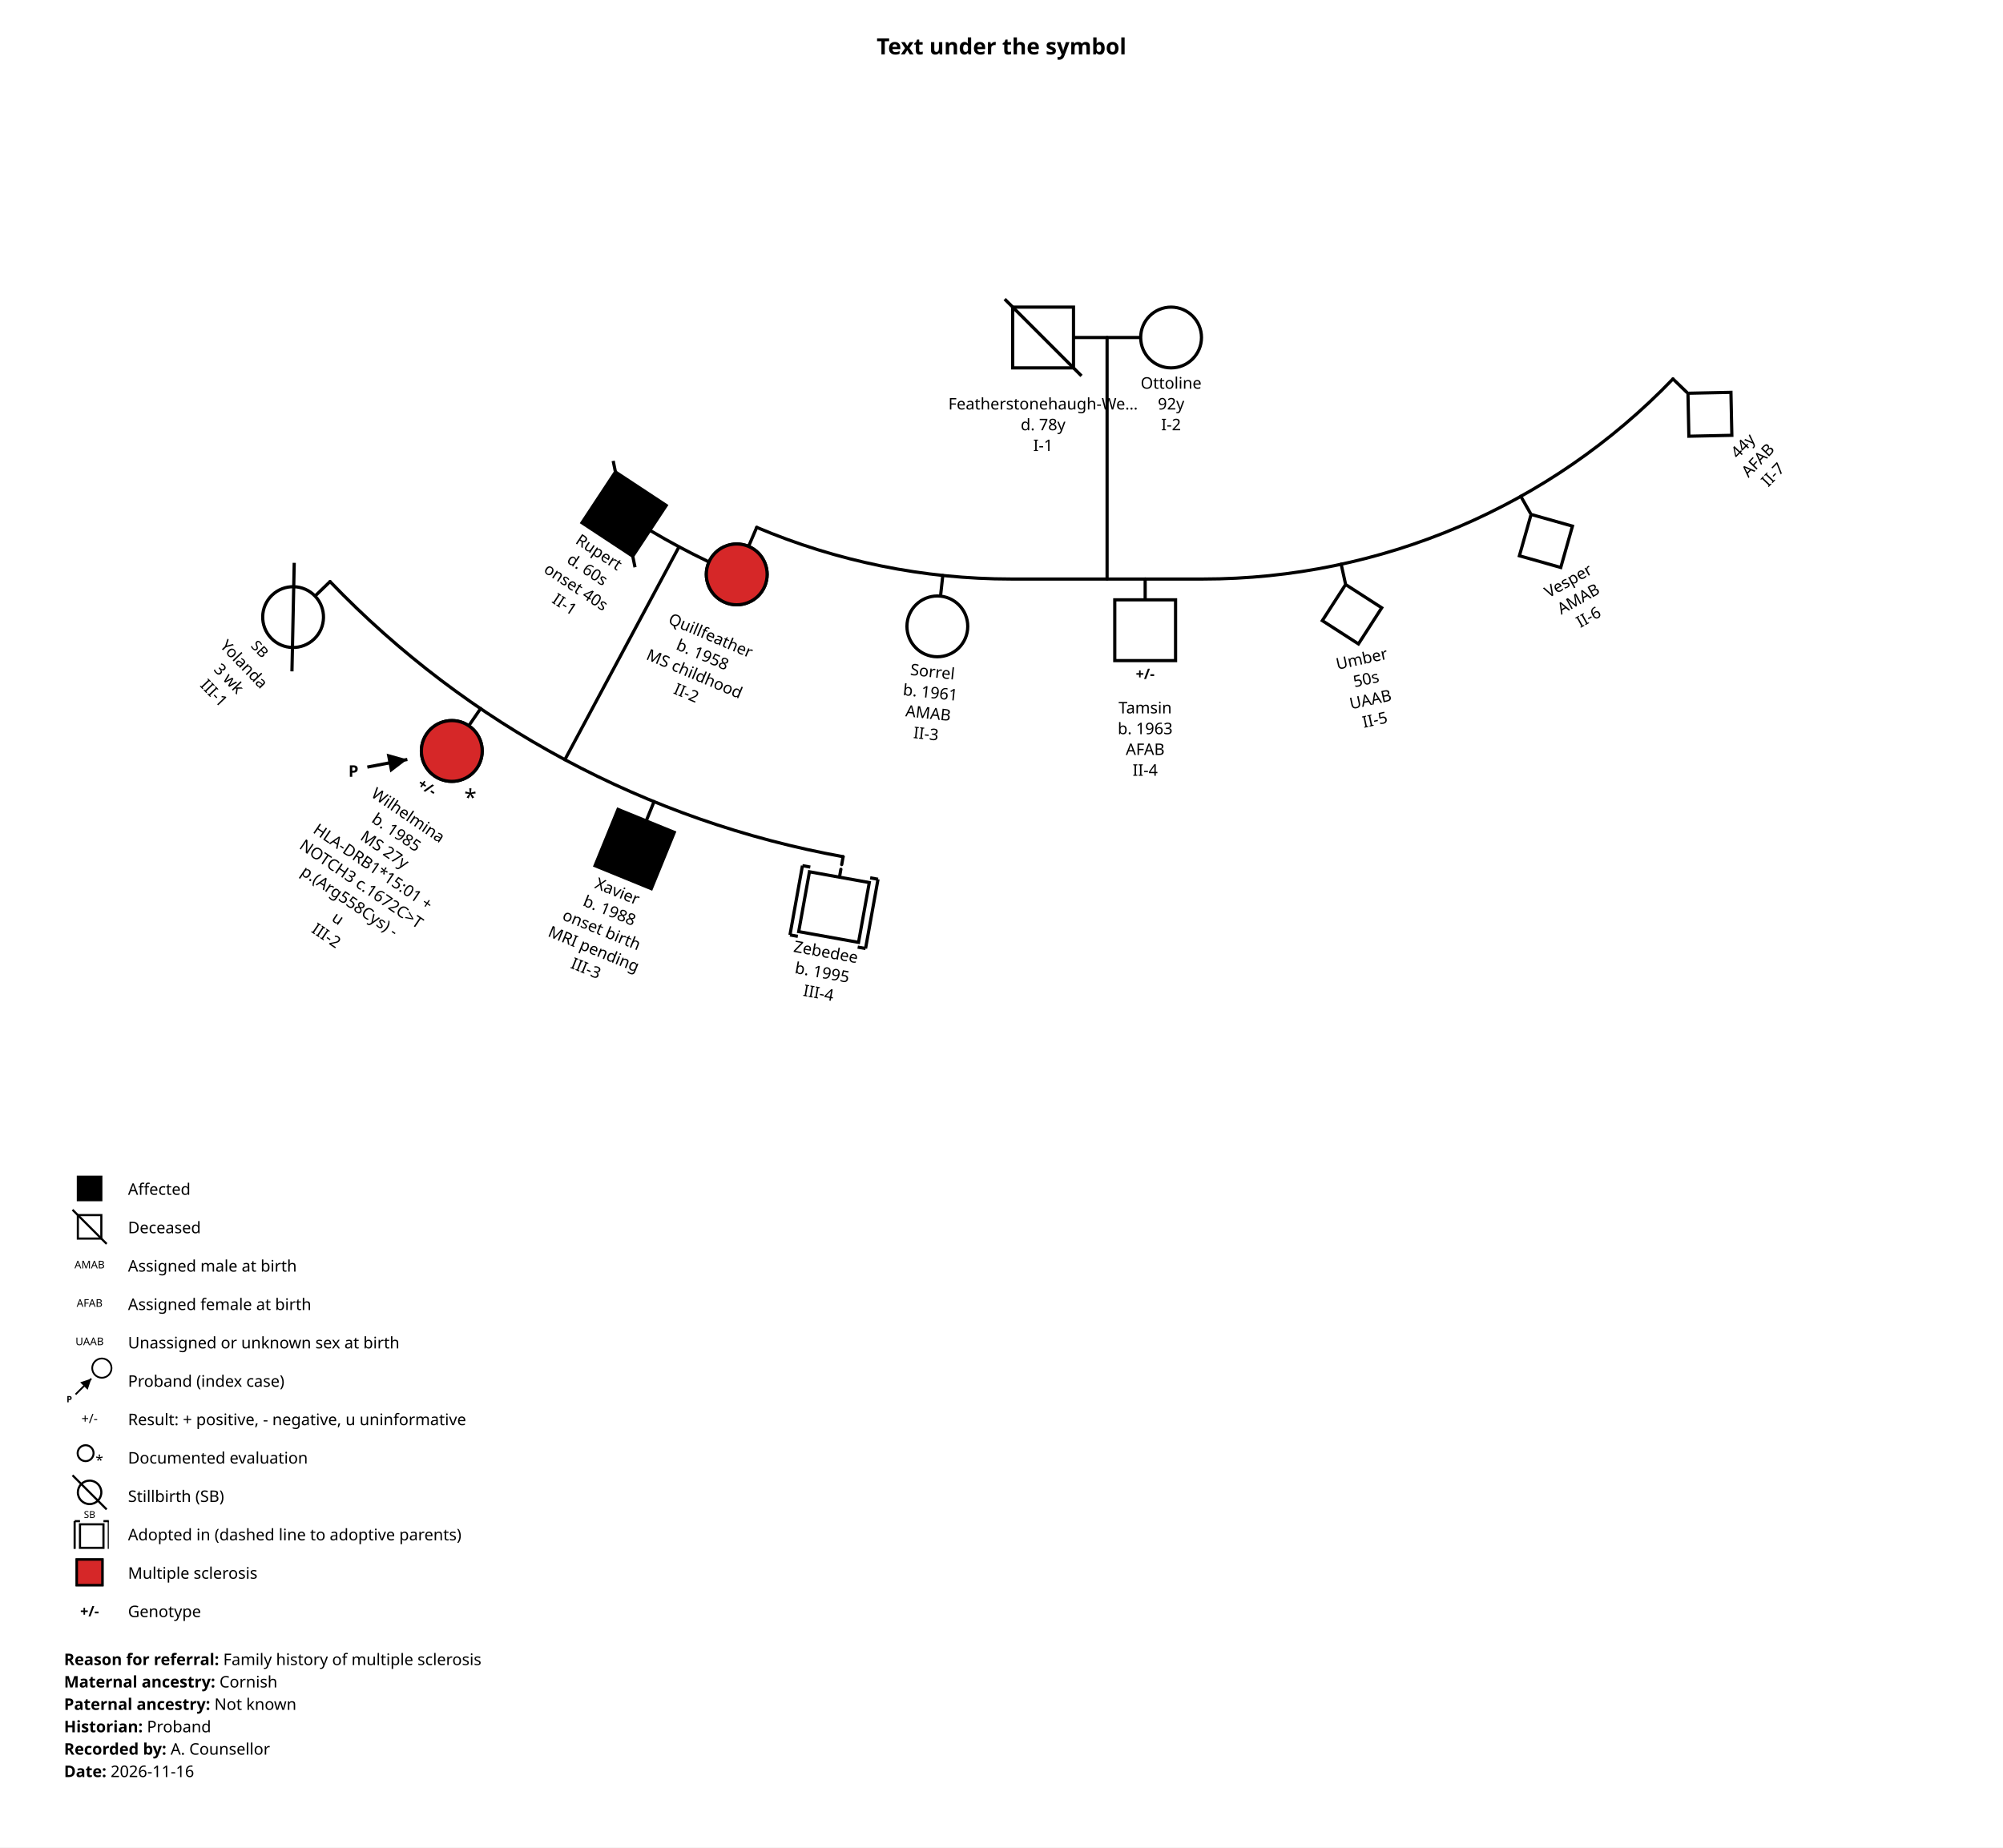
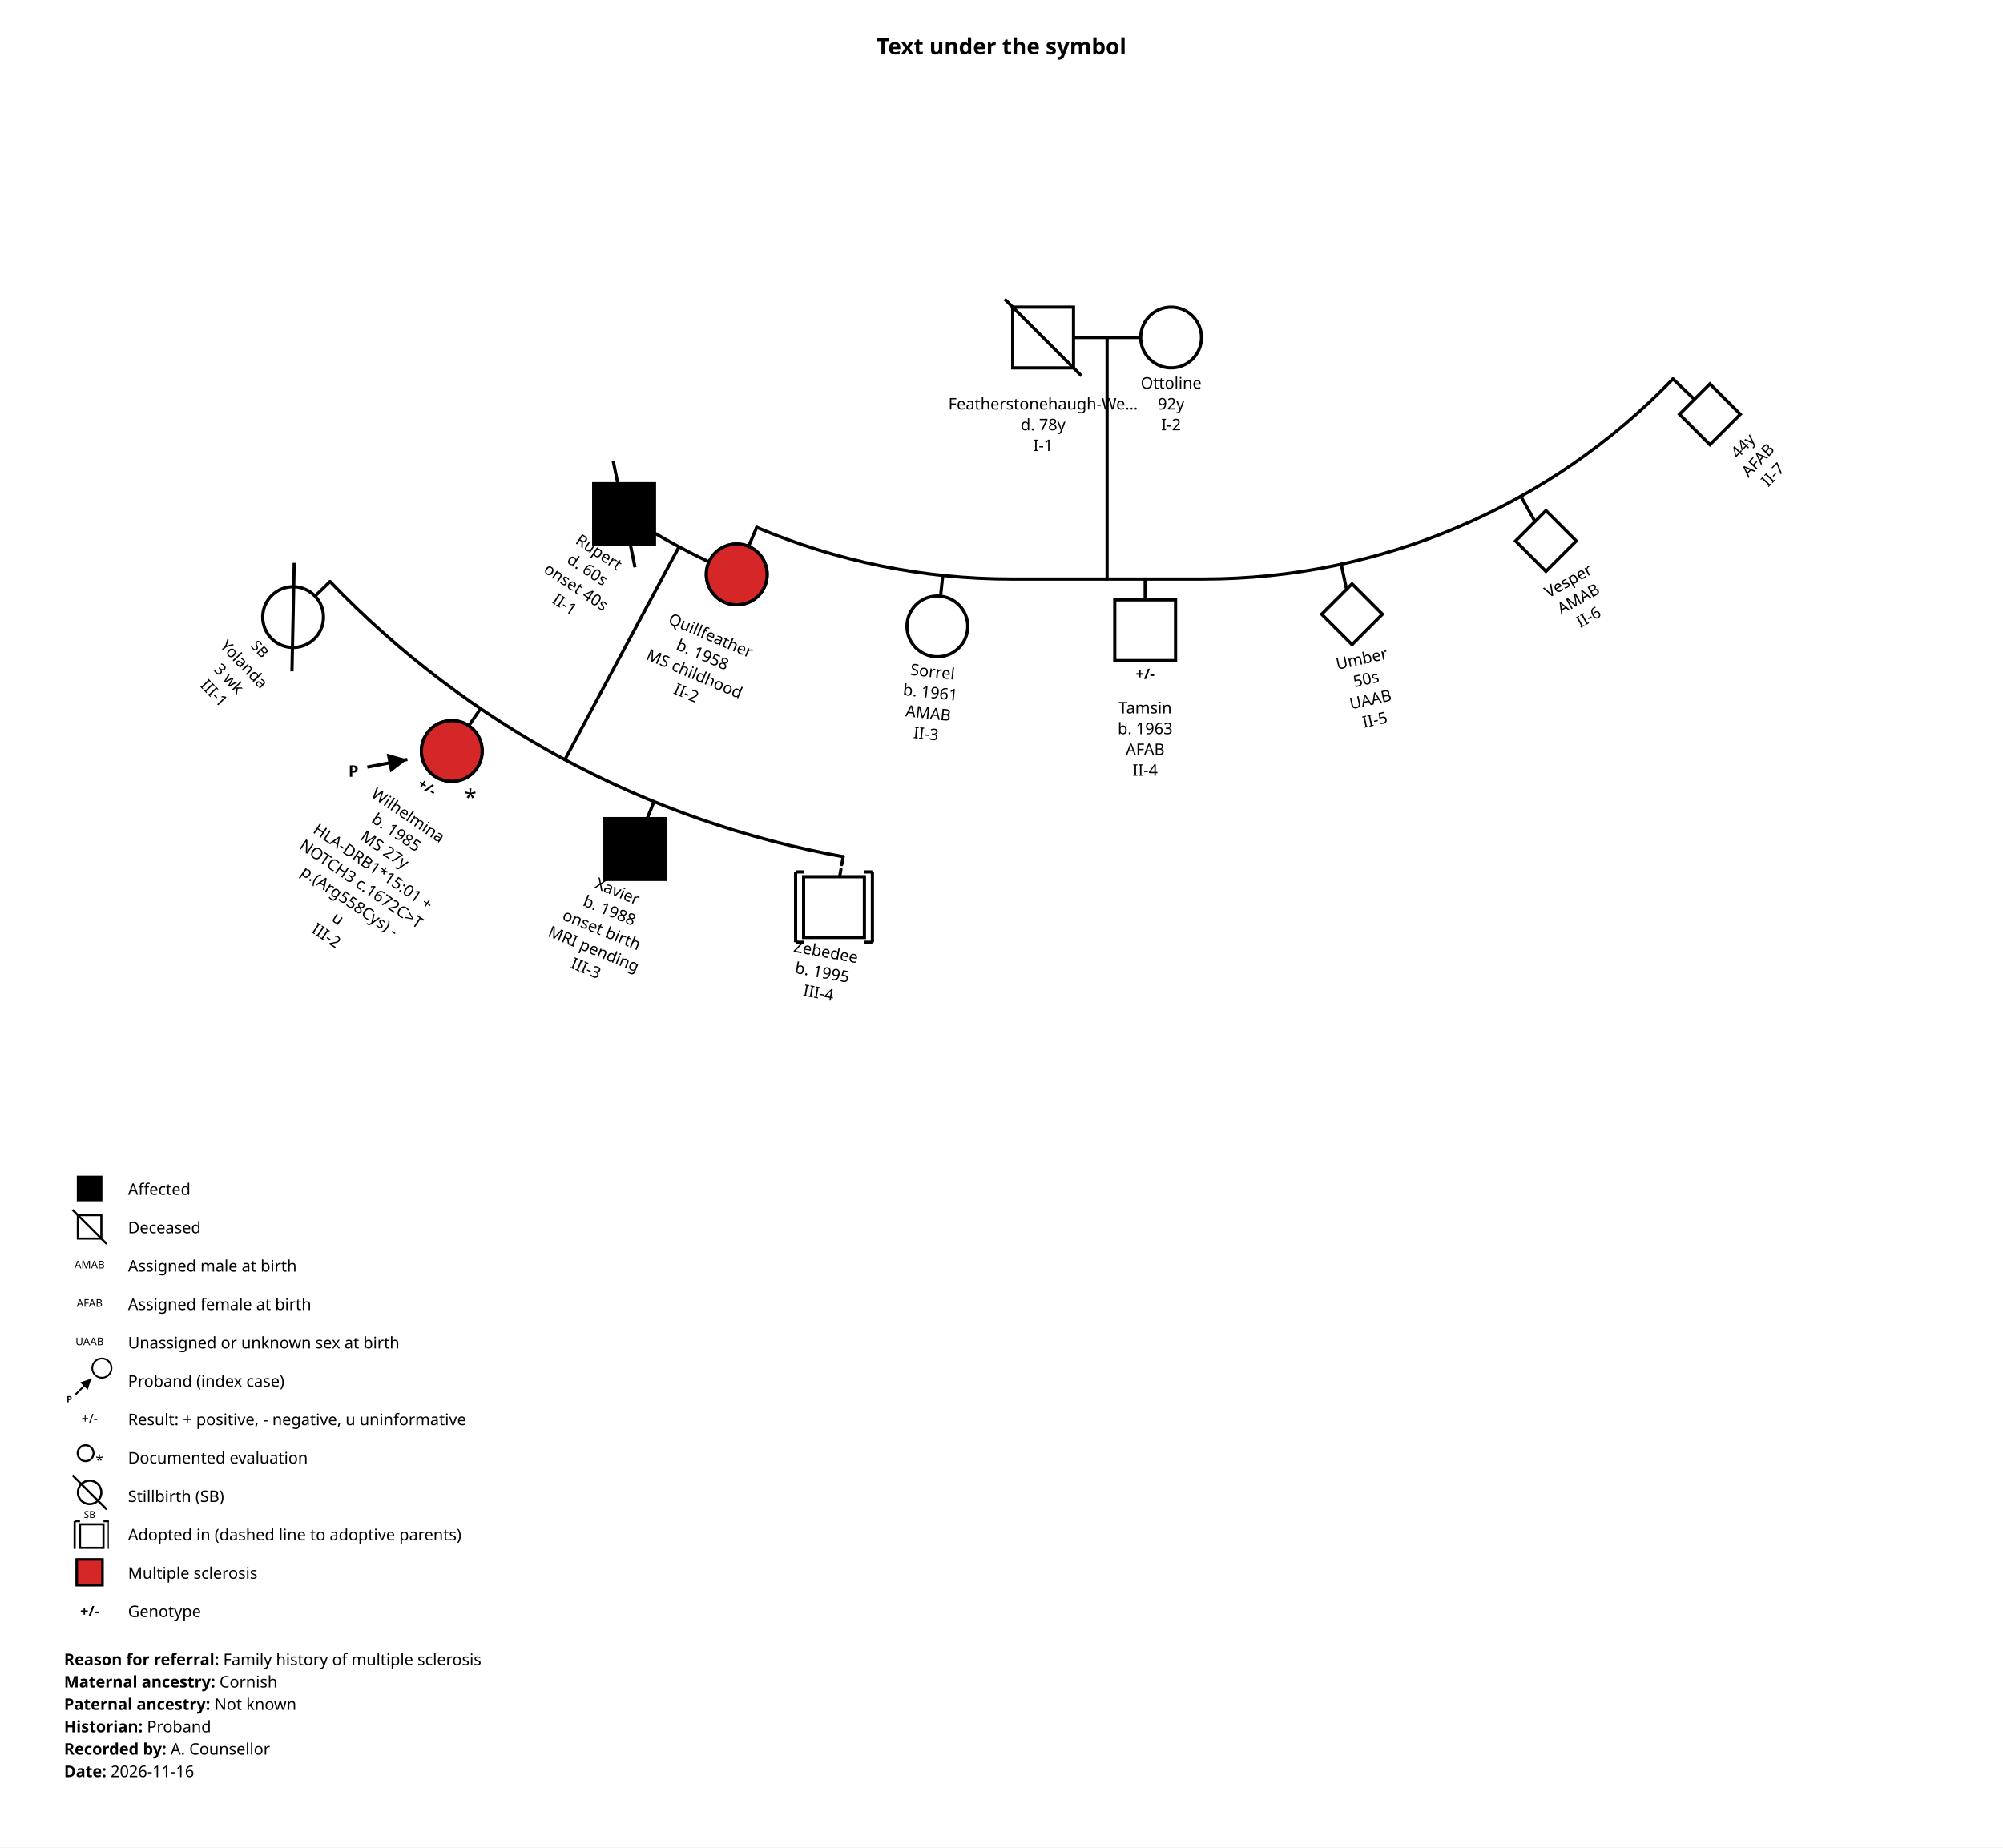
<svg xmlns="http://www.w3.org/2000/svg" width="1252" height="1155" viewBox="0 0 1252 1155">
  <defs>
    <marker id="proband-arrowhead" markerWidth="6" markerHeight="6" refX="6" refY="3" orient="auto">
      <path d="M 0 0 L 6 3 L 0 6 Z" fill="black" />
    </marker>
  </defs>
  <rect width="1252" height="1155" fill="white" />
  <g class="chart-title">
    <text x="626" y="34" text-anchor="middle" font-family="sans-serif" font-size="14" font-weight="bold" fill="black" style="user-select:none">Text under the symbol</text>
  </g>
  <g transform="translate(692 -45.2)">
    <path d="M -40 256.2 L 40 256.2" fill="none" stroke="black" stroke-width="2" stroke-linecap="round" />
    <line x1="0" y1="256.2" x2="0" y2="407.2" fill="none" stroke="black" stroke-width="2" stroke-linecap="round" />
    <path d="M -219 374.9 A 407.2 407.2 0 0 0 -60 407.2 L 60 407.2 A 407.2 407.2 0 0 0 353.7 282.1" fill="none" stroke="black" stroke-width="2" stroke-linecap="round" />
    <line x1="-219" y1="374.9" x2="-223.7" y2="385.9" fill="none" stroke="black" stroke-width="2" stroke-linecap="round" />
    <line x1="-102.7" y1="405" x2="-104" y2="416.9" fill="none" stroke="black" stroke-width="2" stroke-linecap="round" />
    <line x1="23.8" y1="407.2" x2="23.8" y2="419.2" fill="none" stroke="black" stroke-width="2" stroke-linecap="round" />
-     <line x1="146.3" y1="397.9" x2="148.9" y2="409.7" fill="none" stroke="black" stroke-width="2" stroke-linecap="round" />
-     <line x1="258.6" y1="355.5" x2="264.5" y2="365.9" fill="none" stroke="black" stroke-width="2" stroke-linecap="round" />
-     <line x1="353.7" y1="282.1" x2="362.3" y2="290.4" fill="none" stroke="black" stroke-width="2" stroke-linecap="round" />
+     <line x1="146.3" y1="397.9" x2="149.5" y2="412.8" fill="none" stroke="black" stroke-width="2" stroke-linecap="round" />
+     <line x1="258.6" y1="355.5" x2="267.1" y2="370.6" fill="none" stroke="black" stroke-width="2" stroke-linecap="round" />
+     <line x1="353.7" y1="282.1" x2="366.6" y2="294.4" fill="none" stroke="black" stroke-width="2" stroke-linecap="round" />
    <path d="M -301.9 366.6 A 439.2 439.2 0 0 0 -231.5 404.3" fill="none" stroke="black" stroke-width="2" stroke-linecap="round" />
    <line x1="-267.6" y1="387.1" x2="-338.9" y2="520.1" fill="none" stroke="black" stroke-width="2" stroke-linecap="round" />
    <path d="M -485.7 408.8 A 590.2 590.2 0 0 0 -165 580.8" fill="none" stroke="black" stroke-width="2" stroke-linecap="round" />
    <line x1="-485.7" y1="408.8" x2="-494.3" y2="417.1" fill="none" stroke="black" stroke-width="2" stroke-linecap="round" />
    <line x1="-391.6" y1="488.2" x2="-398.4" y2="498.1" fill="none" stroke="black" stroke-width="2" stroke-linecap="round" />
-     <line x1="-283.2" y1="546.4" x2="-287.7" y2="557.5" fill="none" stroke="black" stroke-width="2" stroke-linecap="round" />
-     <line x1="-165" y1="580.8" x2="-167.1" y2="592.6" fill="none" stroke="black" stroke-width="2" stroke-linecap="round" stroke-dasharray="5 3" />
+     <line x1="-283.2" y1="546.4" x2="-287.1" y2="556" fill="none" stroke="black" stroke-width="2" stroke-linecap="round" />
+     <line x1="-165" y1="580.8" x2="-167" y2="592.3" fill="none" stroke="black" stroke-width="2" stroke-linecap="round" stroke-dasharray="5 3" />
    <g transform="translate(-40 256.2) rotate(0)">
      <g transform="translate(-20 -20)">
        <g transform="translate(20 20)" style="user-select:none">
          <g data-name-label="true" pointer-events="none">
            <text x="0" y="32" text-anchor="middle" font-family="sans-serif" font-size="10" fill="black" />
            <text x="0" y="45" text-anchor="middle" font-family="sans-serif" font-size="10" fill="black">Featherstonehaugh-We…</text>
          </g>
          <g data-detail-label="true" pointer-events="none">
            <rect x="-19.4" y="48" width="38.8" height="26" fill="white" />
            <text x="0" y="58" text-anchor="middle" font-family="sans-serif" font-size="10" fill="black">d. 78y</text>
            <text x="0" y="71" text-anchor="middle" font-family="sans-serif" font-size="10" fill="black">I-1</text>
          </g>
        </g>
        <g>
          <g>
            <rect x="1" y="1" width="38" height="38" stroke="black" stroke-width="2" fill="white" />
          </g>
        </g>
        <line x1="-4" y1="-4" x2="44" y2="44" stroke="black" stroke-width="2" />
      </g>
    </g>
    <g transform="translate(40 256.2) rotate(0)">
      <g transform="translate(-20 -20)">
        <g transform="translate(20 20)" style="user-select:none">
          <g data-name-label="true" pointer-events="none">
            <text x="0" y="32" text-anchor="middle" font-family="sans-serif" font-size="10" fill="black">Ottoline</text>
          </g>
          <g data-detail-label="true" pointer-events="none">
            <rect x="-10.7" y="35" width="21.4" height="26" fill="white" />
            <text x="0" y="45" text-anchor="middle" font-family="sans-serif" font-size="10" fill="black">92y</text>
            <text x="0" y="58" text-anchor="middle" font-family="sans-serif" font-size="10" fill="black">I-2</text>
          </g>
        </g>
        <g>
          <g>
            <circle cx="20" cy="20" r="19" stroke="black" stroke-width="2" fill="white" />
          </g>
        </g>
      </g>
    </g>
    <g transform="translate(376.8 304.2) rotate(-46.2)">
      <g transform="translate(-20 -20)">
        <g transform="translate(20 20)" style="user-select:none">
          <g data-detail-label="true" pointer-events="none">
            <rect x="-13.6" y="22" width="27.2" height="39" fill="white" />
            <text x="0" y="32" text-anchor="middle" font-family="sans-serif" font-size="10" fill="black">44y</text>
            <text x="0" y="45" text-anchor="middle" font-family="sans-serif" font-size="10" fill="black">AFAB</text>
            <text x="0" y="58" text-anchor="middle" font-family="sans-serif" font-size="10" fill="black">II-7</text>
          </g>
        </g>
        <g>
-           <g>
-             <polygon points="20,1 39,20 20,39 1,20" stroke="black" stroke-width="2" fill="white" />
+           <g transform="rotate(-43.8 20 20)">
+             <g>
+               <polygon points="20,1 39,20 20,39 1,20" stroke="black" stroke-width="2" fill="white" />
+             </g>
          </g>
        </g>
      </g>
    </g>
    <g transform="translate(274.3 383.4) rotate(-29.2)">
      <g transform="translate(-20 -20)">
        <g transform="translate(20 20)" style="user-select:none">
          <g data-name-label="true" pointer-events="none">
            <text x="0" y="32" text-anchor="middle" font-family="sans-serif" font-size="10" fill="black">Vesper</text>
          </g>
          <g data-detail-label="true" pointer-events="none">
            <rect x="-13.6" y="35" width="27.2" height="26" fill="white" />
            <text x="0" y="45" text-anchor="middle" font-family="sans-serif" font-size="10" fill="black">AMAB</text>
            <text x="0" y="58" text-anchor="middle" font-family="sans-serif" font-size="10" fill="black">II-6</text>
          </g>
        </g>
        <g>
-           <g>
-             <polygon points="20,1 39,20 20,39 1,20" stroke="black" stroke-width="2" fill="white" />
+           <g transform="rotate(29.2 20 20)">
+             <g>
+               <polygon points="20,1 39,20 20,39 1,20" stroke="black" stroke-width="2" fill="white" />
+             </g>
          </g>
        </g>
      </g>
    </g>
    <g transform="translate(153.1 429.2) rotate(-12.2)">
      <g transform="translate(-20 -20)">
        <g transform="translate(20 20)" style="user-select:none">
          <g data-name-label="true" pointer-events="none">
            <text x="0" y="32" text-anchor="middle" font-family="sans-serif" font-size="10" fill="black">Umber</text>
          </g>
          <g data-detail-label="true" pointer-events="none">
            <rect x="-13.6" y="35" width="27.2" height="39" fill="white" />
            <text x="0" y="45" text-anchor="middle" font-family="sans-serif" font-size="10" fill="black">50s</text>
            <text x="0" y="58" text-anchor="middle" font-family="sans-serif" font-size="10" fill="black">UAAB</text>
            <text x="0" y="71" text-anchor="middle" font-family="sans-serif" font-size="10" fill="black">II-5</text>
          </g>
        </g>
        <g>
-           <g>
-             <polygon points="20,1 39,20 20,39 1,20" stroke="black" stroke-width="2" fill="white" />
+           <g transform="rotate(12.2 20 20)">
+             <g>
+               <polygon points="20,1 39,20 20,39 1,20" stroke="black" stroke-width="2" fill="white" />
+             </g>
          </g>
        </g>
      </g>
    </g>
    <g transform="translate(23.8 439.2) rotate(0)">
      <g transform="translate(-20 -20)">
        <g transform="translate(20 20)" style="user-select:none">
          <g data-name-label="true" pointer-events="none">
            <text x="0" y="52" text-anchor="middle" font-family="sans-serif" font-size="10" fill="black">Tamsin</text>
          </g>
          <g data-detail-label="true" pointer-events="none">
            <rect x="-22.3" y="55" width="44.6" height="39" fill="white" />
            <text x="0" y="65" text-anchor="middle" font-family="sans-serif" font-size="10" fill="black">b. 1963</text>
            <text x="0" y="78" text-anchor="middle" font-family="sans-serif" font-size="10" fill="black">AFAB</text>
            <text x="0" y="91" text-anchor="middle" font-family="sans-serif" font-size="10" fill="black">II-4</text>
          </g>
        </g>
        <g>
          <g>
            <rect x="1" y="1" width="38" height="38" stroke="black" stroke-width="2" fill="white" />
          </g>
        </g>
        <g>
          <text x="20" y="50.5" text-anchor="middle" font-family="sans-serif" font-size="9" font-weight="bold" fill="#000000">+/-</text>
        </g>
      </g>
    </g>
    <g transform="translate(-106.1 436.8) rotate(6)">
      <g transform="translate(-20 -20)">
        <g transform="translate(20 20)" style="user-select:none">
          <g data-name-label="true" pointer-events="none">
            <text x="0" y="32" text-anchor="middle" font-family="sans-serif" font-size="10" fill="black">Sorrel</text>
          </g>
          <g data-detail-label="true" pointer-events="none">
            <rect x="-22.3" y="35" width="44.6" height="39" fill="white" />
            <text x="0" y="45" text-anchor="middle" font-family="sans-serif" font-size="10" fill="black">b. 1961</text>
            <text x="0" y="58" text-anchor="middle" font-family="sans-serif" font-size="10" fill="black">AMAB</text>
            <text x="0" y="71" text-anchor="middle" font-family="sans-serif" font-size="10" fill="black">II-3</text>
          </g>
        </g>
        <g>
          <g>
            <circle cx="20" cy="20" r="19" stroke="black" stroke-width="2" fill="white" />
          </g>
        </g>
      </g>
    </g>
    <g transform="translate(-301.9 366.6) rotate(33.4)">
      <g transform="translate(-20 -20)">
        <g transform="translate(20 20)" style="user-select:none">
          <g data-name-label="true" pointer-events="none">
            <text x="0" y="32" text-anchor="middle" font-family="sans-serif" font-size="10" fill="black">Rupert</text>
          </g>
          <g data-detail-label="true" pointer-events="none">
            <rect x="-28.1" y="35" width="56.2" height="39" fill="white" />
            <text x="0" y="45" text-anchor="middle" font-family="sans-serif" font-size="10" fill="black">d. 60s</text>
            <text x="0" y="58" text-anchor="middle" font-family="sans-serif" font-size="10" fill="black">onset 40s</text>
            <text x="0" y="71" text-anchor="middle" font-family="sans-serif" font-size="10" fill="black">II-1</text>
          </g>
        </g>
        <g>
-           <g>
-             <rect x="1" y="1" width="38" height="38" stroke="black" stroke-width="2" fill="black" />
+           <g transform="rotate(-33.4 20 20)">
+             <g>
+               <rect x="1" y="1" width="38" height="38" stroke="black" stroke-width="2" fill="black" />
+             </g>
          </g>
        </g>
        <line x1="-4" y1="-4" x2="44" y2="44" stroke="black" stroke-width="2" />
      </g>
    </g>
    <g transform="translate(-231.5 404.3) rotate(23)">
      <g transform="translate(-20 -20)">
        <g transform="translate(20 20)" style="user-select:none">
          <g data-name-label="true" pointer-events="none">
            <text x="0" y="32" text-anchor="middle" font-family="sans-serif" font-size="10" fill="black" />
            <text x="0" y="45" text-anchor="middle" font-family="sans-serif" font-size="10" fill="black">Quillfeather</text>
          </g>
          <g data-detail-label="true" pointer-events="none">
            <rect x="-36.8" y="48" width="73.6" height="39" fill="white" />
            <text x="0" y="58" text-anchor="middle" font-family="sans-serif" font-size="10" fill="black">b. 1958</text>
            <text x="0" y="71" text-anchor="middle" font-family="sans-serif" font-size="10" fill="black">MS childhood</text>
            <text x="0" y="84" text-anchor="middle" font-family="sans-serif" font-size="10" fill="black">II-2</text>
          </g>
        </g>
        <g>
          <g>
            <clipPath id="symbol-clip-8">
              <circle cx="20" cy="20" r="19" />
            </clipPath>
            <circle cx="20" cy="20" r="19" stroke="black" stroke-width="2" fill="white" />
            <g clip-path="url(#symbol-clip-8)">
              <g>
                <g data-tag-fill="solid">
                  <path d="M -20 20 A 40 40 0 1 1 60 20 A 40 40 0 1 1 -20 20 Z" fill="#d62728" />
                </g>
              </g>
            </g>
            <circle cx="20" cy="20" r="19" stroke="black" stroke-width="2" fill="none" />
          </g>
        </g>
      </g>
    </g>
    <g transform="translate(-170.7 612.3) rotate(10.2)">
      <g transform="translate(-20 -20)">
        <g transform="translate(20 20)" style="user-select:none">
          <g data-name-label="true" pointer-events="none">
            <text x="0" y="32" text-anchor="middle" font-family="sans-serif" font-size="10" fill="black">Zebedee</text>
          </g>
          <g data-detail-label="true" pointer-events="none">
            <rect x="-22.3" y="35" width="44.6" height="26" fill="white" />
            <text x="0" y="45" text-anchor="middle" font-family="sans-serif" font-size="10" fill="black">b. 1995</text>
            <text x="0" y="58" text-anchor="middle" font-family="sans-serif" font-size="10" fill="black">III-4</text>
          </g>
        </g>
        <g>
-           <g data-adopted="in">
-             <line x1="-4" y1="-2" x2="-4" y2="42" stroke="black" stroke-width="2" />
-             <line x1="-4" y1="-2" x2="1" y2="-2" stroke="black" stroke-width="2" />
-             <line x1="-4" y1="42" x2="1" y2="42" stroke="black" stroke-width="2" />
-             <line x1="44" y1="-2" x2="44" y2="42" stroke="black" stroke-width="2" />
-             <line x1="44" y1="-2" x2="39" y2="-2" stroke="black" stroke-width="2" />
-             <line x1="44" y1="42" x2="39" y2="42" stroke="black" stroke-width="2" />
-           </g>
-           <g>
-             <rect x="1" y="1" width="38" height="38" stroke="black" stroke-width="2" fill="white" />
+           <g transform="rotate(-10.2 20 20)">
+             <g data-adopted="in">
+               <line x1="-4" y1="-2" x2="-4" y2="42" stroke="black" stroke-width="2" />
+               <line x1="-4" y1="-2" x2="1" y2="-2" stroke="black" stroke-width="2" />
+               <line x1="-4" y1="42" x2="1" y2="42" stroke="black" stroke-width="2" />
+               <line x1="44" y1="-2" x2="44" y2="42" stroke="black" stroke-width="2" />
+               <line x1="44" y1="-2" x2="39" y2="-2" stroke="black" stroke-width="2" />
+               <line x1="44" y1="42" x2="39" y2="42" stroke="black" stroke-width="2" />
+             </g>
+             <g>
+               <rect x="1" y="1" width="38" height="38" stroke="black" stroke-width="2" fill="white" />
+             </g>
          </g>
        </g>
      </g>
    </g>
    <g transform="translate(-295.3 576) rotate(22.2)">
      <g transform="translate(-20 -20)">
        <g transform="translate(20 20)" style="user-select:none">
          <g data-name-label="true" pointer-events="none">
            <text x="0" y="32" text-anchor="middle" font-family="sans-serif" font-size="10" fill="black">Xavier</text>
          </g>
          <g data-detail-label="true" pointer-events="none">
            <rect x="-33.9" y="35" width="67.8" height="52" fill="white" />
            <text x="0" y="45" text-anchor="middle" font-family="sans-serif" font-size="10" fill="black">b. 1988</text>
            <text x="0" y="58" text-anchor="middle" font-family="sans-serif" font-size="10" fill="black">onset birth</text>
            <text x="0" y="71" text-anchor="middle" font-family="sans-serif" font-size="10" fill="black">MRI pending</text>
            <text x="0" y="84" text-anchor="middle" font-family="sans-serif" font-size="10" fill="black">III-3</text>
          </g>
        </g>
        <g>
-           <g>
-             <rect x="1" y="1" width="38" height="38" stroke="black" stroke-width="2" fill="black" />
+           <g transform="rotate(-22.2 20 20)">
+             <g>
+               <rect x="1" y="1" width="38" height="38" stroke="black" stroke-width="2" fill="black" />
+             </g>
          </g>
        </g>
      </g>
    </g>
    <g transform="translate(-409.6 514.7) rotate(34.2)">
      <g transform="translate(-20 -20)">
        <g transform="translate(20 20)" style="user-select:none">
          <g data-name-label="true" pointer-events="none">
            <text x="0" y="52" text-anchor="middle" font-family="sans-serif" font-size="10" fill="black">Wilhelmina</text>
          </g>
          <g data-detail-label="true" pointer-events="none">
            <rect x="-48.4" y="55" width="96.8" height="91" fill="white" />
            <text x="0" y="65" text-anchor="middle" font-family="sans-serif" font-size="10" fill="black">b. 1985</text>
            <text x="0" y="78" text-anchor="middle" font-family="sans-serif" font-size="10" fill="black">MS 27y</text>
            <text x="0" y="91" text-anchor="middle" font-family="sans-serif" font-size="10" fill="black">HLA-DRB1*15:01 +</text>
            <text x="0" y="104" text-anchor="middle" font-family="sans-serif" font-size="10" fill="black">NOTCH3 c.1672C&gt;T</text>
            <text x="0" y="117" text-anchor="middle" font-family="sans-serif" font-size="10" fill="black">p.(Arg558Cys) -</text>
            <text x="0" y="130" text-anchor="middle" font-family="sans-serif" font-size="10" fill="black">u</text>
            <text x="0" y="143" text-anchor="middle" font-family="sans-serif" font-size="10" fill="black">III-2</text>
          </g>
        </g>
        <g>
          <g>
            <clipPath id="symbol-clip-11">
              <circle cx="20" cy="20" r="19" />
            </clipPath>
            <circle cx="20" cy="20" r="19" stroke="black" stroke-width="2" fill="white" />
            <g clip-path="url(#symbol-clip-11)">
              <g>
                <g data-tag-fill="solid">
                  <path d="M -20 20 A 40 40 0 1 1 60 20 A 40 40 0 1 1 -20 20 Z" fill="#d62728" />
                </g>
              </g>
            </g>
            <circle cx="20" cy="20" r="19" stroke="black" stroke-width="2" fill="none" />
          </g>
        </g>
        <g data-arrow="proband">
          <line x1="-18" y1="58" x2="0" y2="40" stroke="black" stroke-width="2" marker-end="url(#proband-arrowhead)" />
          <rect x="-30" y="58" width="8.5" height="10" fill="white" transform="rotate(-34.2 -22 62)" />
          <text data-proband-letter="true" x="-22" y="67" transform="rotate(-34.2 -22 62)" text-anchor="end" font-family="sans-serif" font-size="10" font-weight="bold" fill="black" style="user-select:none">P</text>
        </g>
        <text data-documented-evaluation="true" x="41" y="43" transform="rotate(-34.2 44.5 36)" font-family="sans-serif" font-size="14" fill="black" style="user-select:none">*</text>
        <g>
          <text x="20" y="50.5" text-anchor="middle" font-family="sans-serif" font-size="9" font-weight="bold" fill="#000000">+/-</text>
        </g>
      </g>
    </g>
    <g transform="translate(-508.8 431) rotate(46.2)">
      <g transform="translate(-20 -20)">
        <g transform="translate(20 20)" style="user-select:none">
          <g data-name-label="true" pointer-events="none">
            <text x="0" y="46" text-anchor="middle" font-family="sans-serif" font-size="10" fill="black">Yolanda</text>
          </g>
          <g data-detail-label="true" pointer-events="none">
            <rect x="-16.5" y="49" width="33" height="26" fill="white" />
            <text x="0" y="59" text-anchor="middle" font-family="sans-serif" font-size="10" fill="black">3 wk</text>
            <text x="0" y="72" text-anchor="middle" font-family="sans-serif" font-size="10" fill="black">III-1</text>
          </g>
        </g>
        <g>
          <g>
            <circle cx="20" cy="20" r="19" stroke="black" stroke-width="2" fill="white" />
          </g>
          <g>
            <line x1="-4" y1="-4" x2="44" y2="44" stroke="black" stroke-width="2" />
          </g>
          <text x="20" y="52" text-anchor="middle" font-family="sans-serif" font-size="9" fill="black" style="pointer-events:none;user-select:none">SB</text>
        </g>
      </g>
    </g>
    <g class="consanguinity-labels">
</g>
  </g>
  <g class="pedigree-key" transform="translate(0 731)">
    <g transform="translate(56 12) scale(0.667) translate(-14 -14)">
      <svg width="28" height="28" viewBox="-2 -2 28 28">
        <rect x="1" y="1" width="22" height="22" stroke="black" stroke-width="2" fill="black" />
      </svg>
    </g>
    <text x="80" y="16" font-family="sans-serif" font-size="10" fill="black">Affected</text>
    <g transform="translate(56 36) scale(0.667) translate(-18 -18)">
      <svg width="36" height="36" viewBox="-6 -6 36 36">
        <rect x="1" y="1" width="22" height="22" stroke="black" stroke-width="2" fill="white" />
        <line x1="-4" y1="-4" x2="28" y2="28" stroke="black" stroke-width="2" />
      </svg>
    </g>
    <text x="80" y="40" font-family="sans-serif" font-size="10" fill="black">Deceased</text>
    <g transform="translate(56 60) scale(0.667) translate(-14 -14)">
      <svg width="28" height="28" viewBox="0 0 28 28">
        <text x="14" y="17" text-anchor="middle" font-family="sans-serif" font-size="10" fill="black">AMAB</text>
      </svg>
    </g>
    <text x="80" y="64" font-family="sans-serif" font-size="10" fill="black">Assigned male at birth</text>
    <g transform="translate(56 84) scale(0.667) translate(-14 -14)">
      <svg width="28" height="28" viewBox="0 0 28 28">
        <text x="14" y="17" text-anchor="middle" font-family="sans-serif" font-size="10" fill="black">AFAB</text>
      </svg>
    </g>
    <text x="80" y="88" font-family="sans-serif" font-size="10" fill="black">Assigned female at birth</text>
    <g transform="translate(56 108) scale(0.667) translate(-14 -14)">
      <svg width="28" height="28" viewBox="0 0 28 28">
        <text x="14" y="17" text-anchor="middle" font-family="sans-serif" font-size="10" fill="black">UAAB</text>
      </svg>
    </g>
    <text x="80" y="112" font-family="sans-serif" font-size="10" fill="black">Unassigned or unknown sex at birth</text>
    <g transform="translate(56 132) scale(0.667) translate(-23 -23)">
      <svg width="46" height="46" viewBox="-30 -2 56 56">
        <defs>
          <marker id="legend-arrowhead" markerWidth="6" markerHeight="6" refX="6" refY="3" orient="auto">
            <polygon points="0 0, 6 3, 0 6" fill="black" />
          </marker>
        </defs>
        <circle cx="12" cy="12" r="11" stroke="black" stroke-width="2" fill="white" />
        <g data-arrow="proband">
          <line x1="-18" y1="42" x2="0" y2="24" stroke="black" stroke-width="2" marker-end="url(#legend-arrowhead)" />
          <rect x="-30" y="42" width="8.5" height="10" fill="white" />
          <text data-proband-letter="true" x="-22" y="51" text-anchor="end" font-family="sans-serif" font-size="10" font-weight="bold" fill="black" style="user-select:none">P</text>
        </g>
      </svg>
    </g>
    <text x="80" y="136" font-family="sans-serif" font-size="10" fill="black">Proband (index case)</text>
    <g transform="translate(56 156) scale(0.667) translate(-14 -14)">
      <svg width="28" height="28" viewBox="0 0 28 28">
        <text x="14" y="18" text-anchor="middle" font-family="sans-serif" font-size="12" fill="black">+/-</text>
      </svg>
    </g>
    <text x="80" y="160" font-family="sans-serif" font-size="10" fill="black">Result: + positive, - negative, u uninformative</text>
    <g transform="translate(56 180) scale(0.667) translate(-14 -14)">
      <svg width="28" height="28" viewBox="-2 -2 30 30">
        <g>
          <g>
            <circle cx="9" cy="9" r="8" stroke="black" stroke-width="2" fill="white" />
          </g>
        </g>
        <text data-documented-evaluation="true" x="19" y="21" font-family="sans-serif" font-size="14" fill="black" style="user-select:none">*</text>
      </svg>
    </g>
    <text x="80" y="184" font-family="sans-serif" font-size="10" fill="black">Documented evaluation</text>
    <g transform="translate(56 204) scale(0.667) translate(-18 -21)">
      <svg width="36" height="42" viewBox="-6 -6 36 42">
        <g>
          <g>
            <circle cx="12" cy="12" r="11" stroke="black" stroke-width="2" fill="white" />
          </g>
          <g>
            <line x1="-4" y1="-4" x2="28" y2="28" stroke="black" stroke-width="2" />
          </g>
          <text x="12" y="36" text-anchor="middle" font-family="sans-serif" font-size="9" fill="black" style="pointer-events:none;user-select:none">SB</text>
        </g>
      </svg>
    </g>
    <text x="80" y="208" font-family="sans-serif" font-size="10" fill="black">Stillbirth (SB)</text>
    <g transform="translate(56 228) scale(0.667) translate(-18 -14)">
      <svg width="36" height="28" viewBox="-8 -4 36 28">
        <g>
          <g data-adopted="in">
            <line x1="-4" y1="-2" x2="-4" y2="26" stroke="black" stroke-width="2" />
            <line x1="-4" y1="-2" x2="1" y2="-2" stroke="black" stroke-width="2" />
            <line x1="-4" y1="26" x2="1" y2="26" stroke="black" stroke-width="2" />
            <line x1="28" y1="-2" x2="28" y2="26" stroke="black" stroke-width="2" />
            <line x1="28" y1="-2" x2="23" y2="-2" stroke="black" stroke-width="2" />
            <line x1="28" y1="26" x2="23" y2="26" stroke="black" stroke-width="2" />
          </g>
          <g>
            <rect x="1" y="1" width="22" height="22" stroke="black" stroke-width="2" fill="white" />
          </g>
        </g>
      </svg>
    </g>
    <text x="80" y="232" font-family="sans-serif" font-size="10" fill="black">Adopted in (dashed line to adoptive parents)</text>
    <g transform="translate(56 252) scale(1) translate(-14 -14)">
      <svg width="28" height="28" viewBox="0 0 28 28">
        <clipPath id="legend-clip-ms">
          <rect x="6" y="6" width="16" height="16" />
        </clipPath>
        <rect x="6" y="6" width="16" height="16" fill="white" stroke="black" stroke-width="1.5" />
        <g clip-path="url(#legend-clip-ms)">
          <g data-tag-fill="solid">
            <path d="M -2 14 A 16 16 0 1 1 30 14 A 16 16 0 1 1 -2 14 Z" fill="#d62728" />
          </g>
        </g>
        <rect x="6" y="6" width="16" height="16" fill="none" stroke="black" stroke-width="1.5" />
      </svg>
    </g>
    <text x="80" y="256" font-family="sans-serif" font-size="10" fill="black">Multiple sclerosis</text>
    <g transform="translate(56 276) scale(1) translate(-20 -14)">
      <svg width="40" height="28" viewBox="0 0 40 28">
        <text x="20" y="17.5" text-anchor="middle" font-family="sans-serif" font-size="9" font-weight="bold" fill="#000000">+/-</text>
      </svg>
    </g>
    <text x="80" y="280" font-family="sans-serif" font-size="10" fill="black">Genotype</text>
    <g class="clinical-details" transform="translate(0 300)">
      <text x="40" y="10" font-family="sans-serif" font-size="10" fill="black">
        <tspan font-weight="bold">Reason for referral:</tspan> Family history of multiple sclerosis</text>
      <text x="40" y="24" font-family="sans-serif" font-size="10" fill="black">
        <tspan font-weight="bold">Maternal ancestry:</tspan> Cornish</text>
      <text x="40" y="38" font-family="sans-serif" font-size="10" fill="black">
        <tspan font-weight="bold">Paternal ancestry:</tspan> Not known</text>
      <text x="40" y="52" font-family="sans-serif" font-size="10" fill="black">
        <tspan font-weight="bold">Historian:</tspan> Proband</text>
      <text x="40" y="66" font-family="sans-serif" font-size="10" fill="black">
        <tspan font-weight="bold">Recorded by:</tspan> A. Counsellor</text>
      <text x="40" y="80" font-family="sans-serif" font-size="10" fill="black">
        <tspan font-weight="bold">Date:</tspan> 2026-11-16</text>
    </g>
  </g>
</svg>
